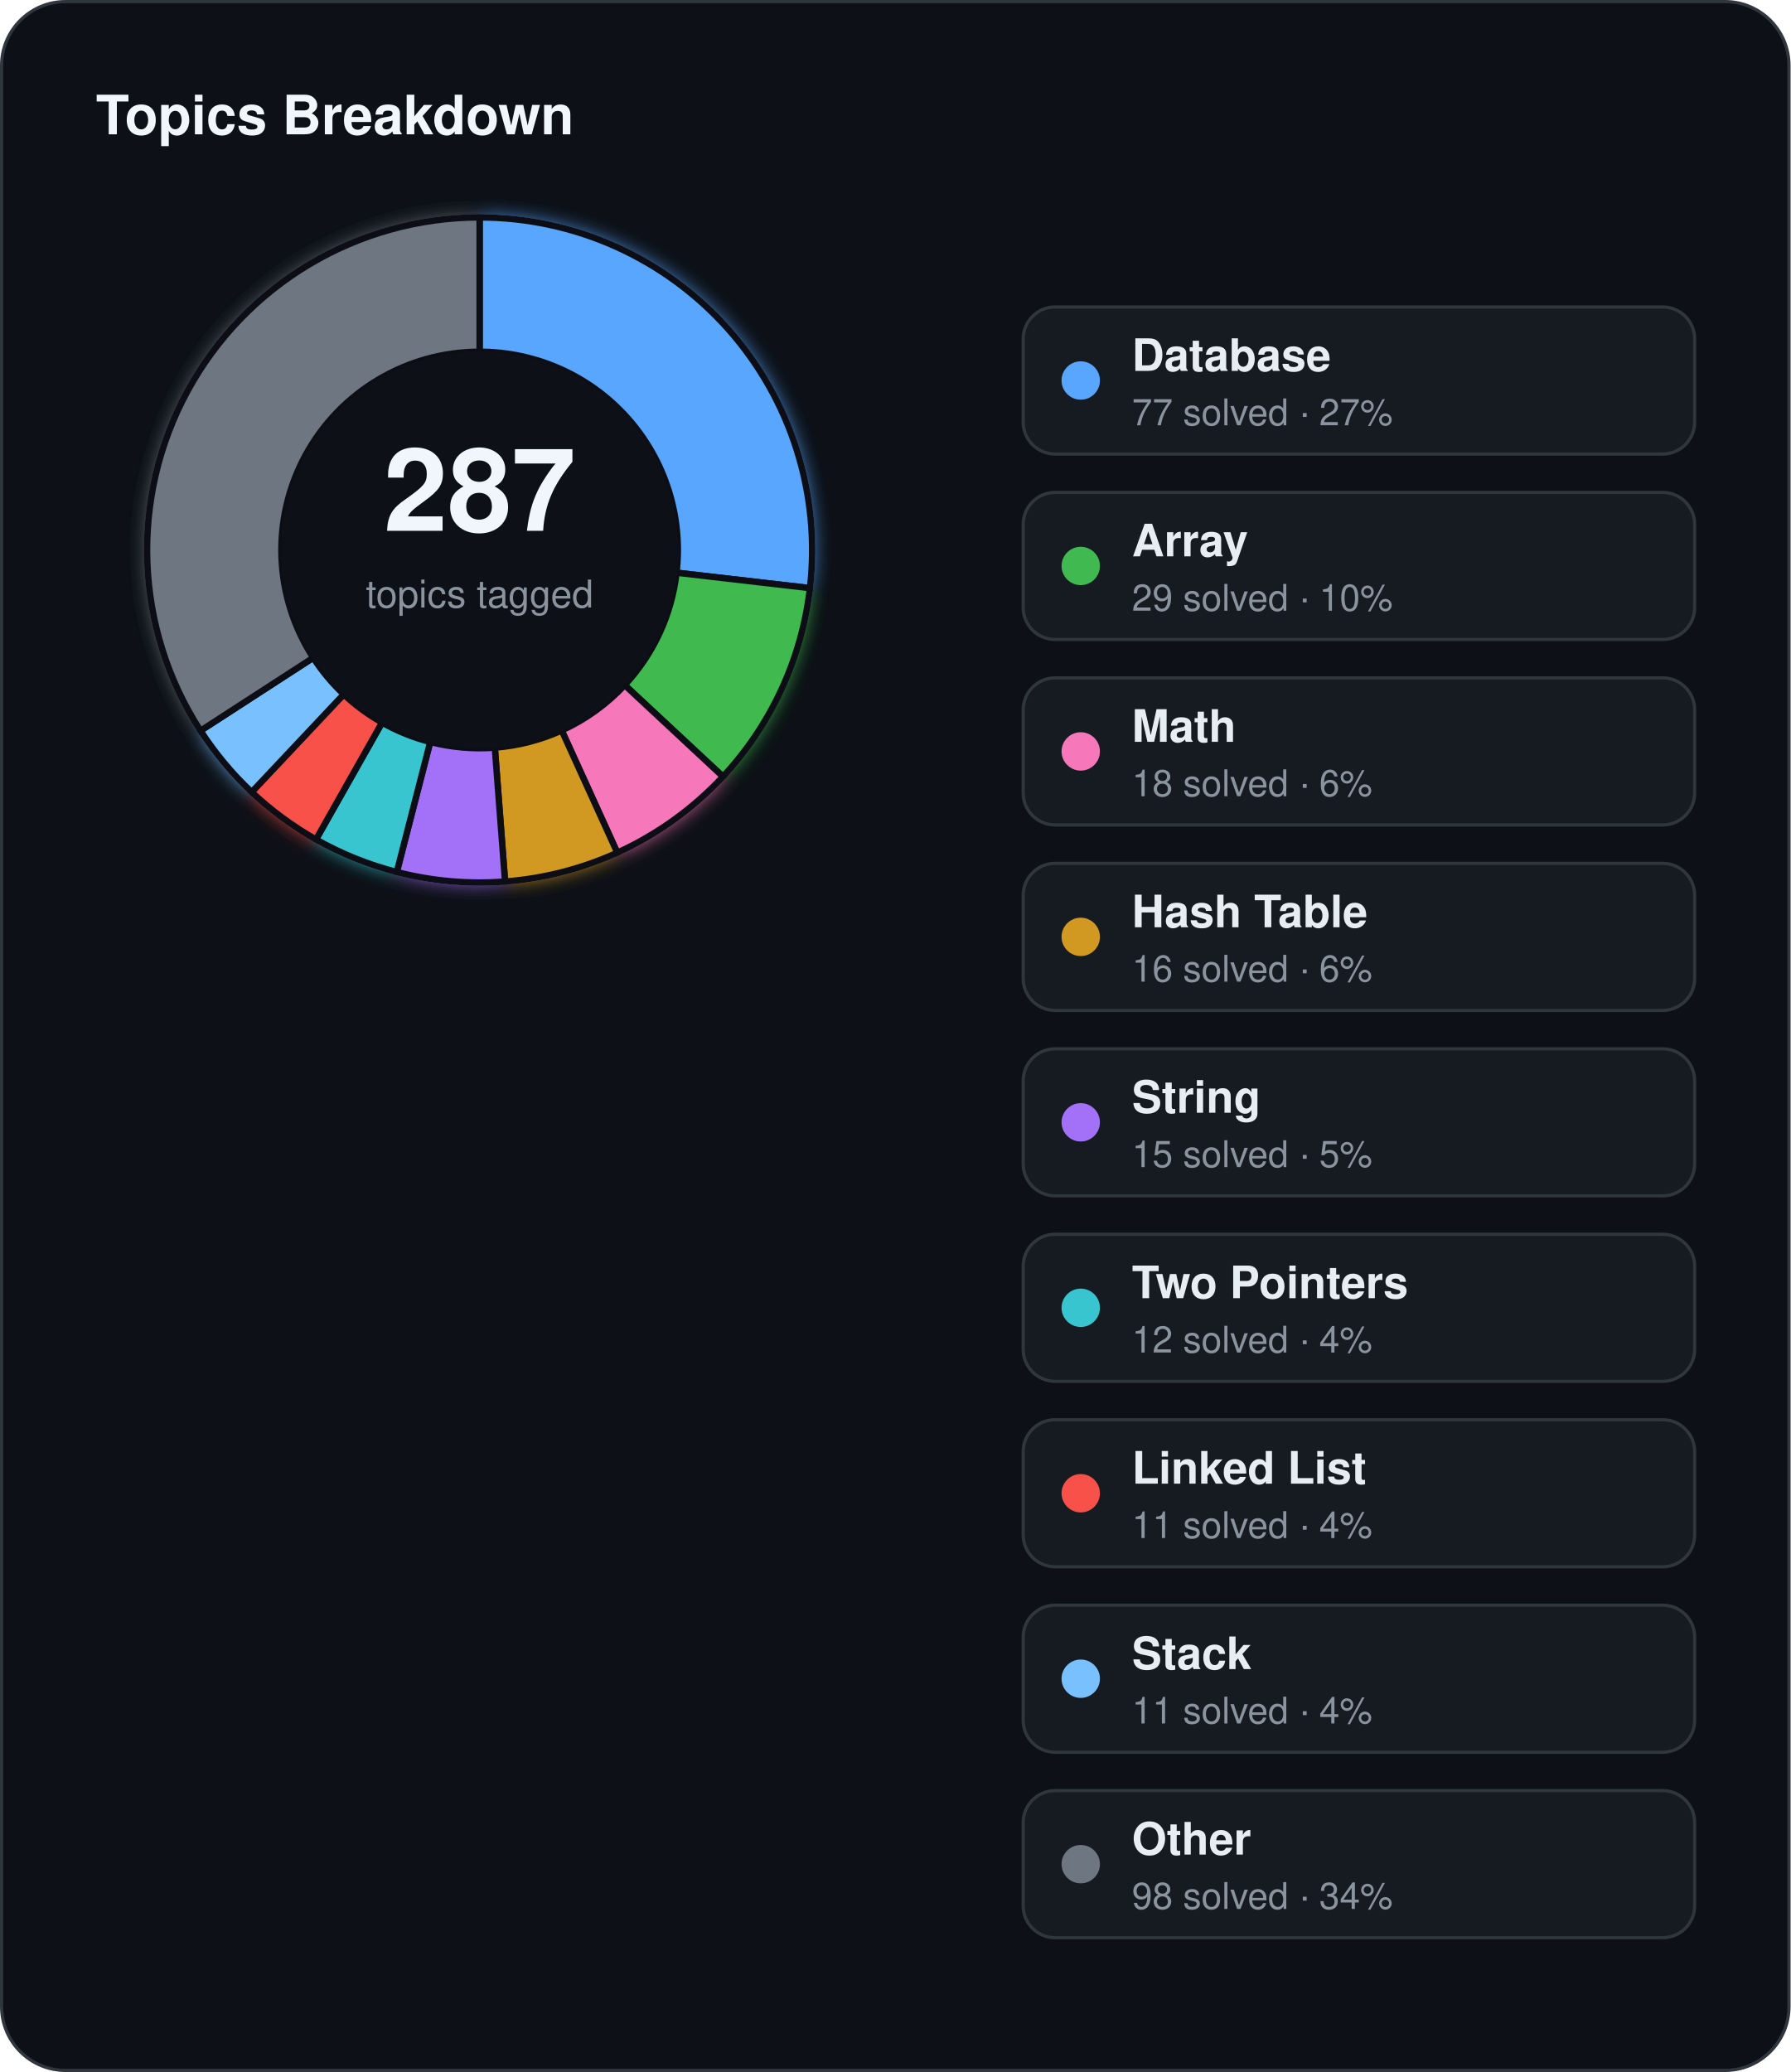
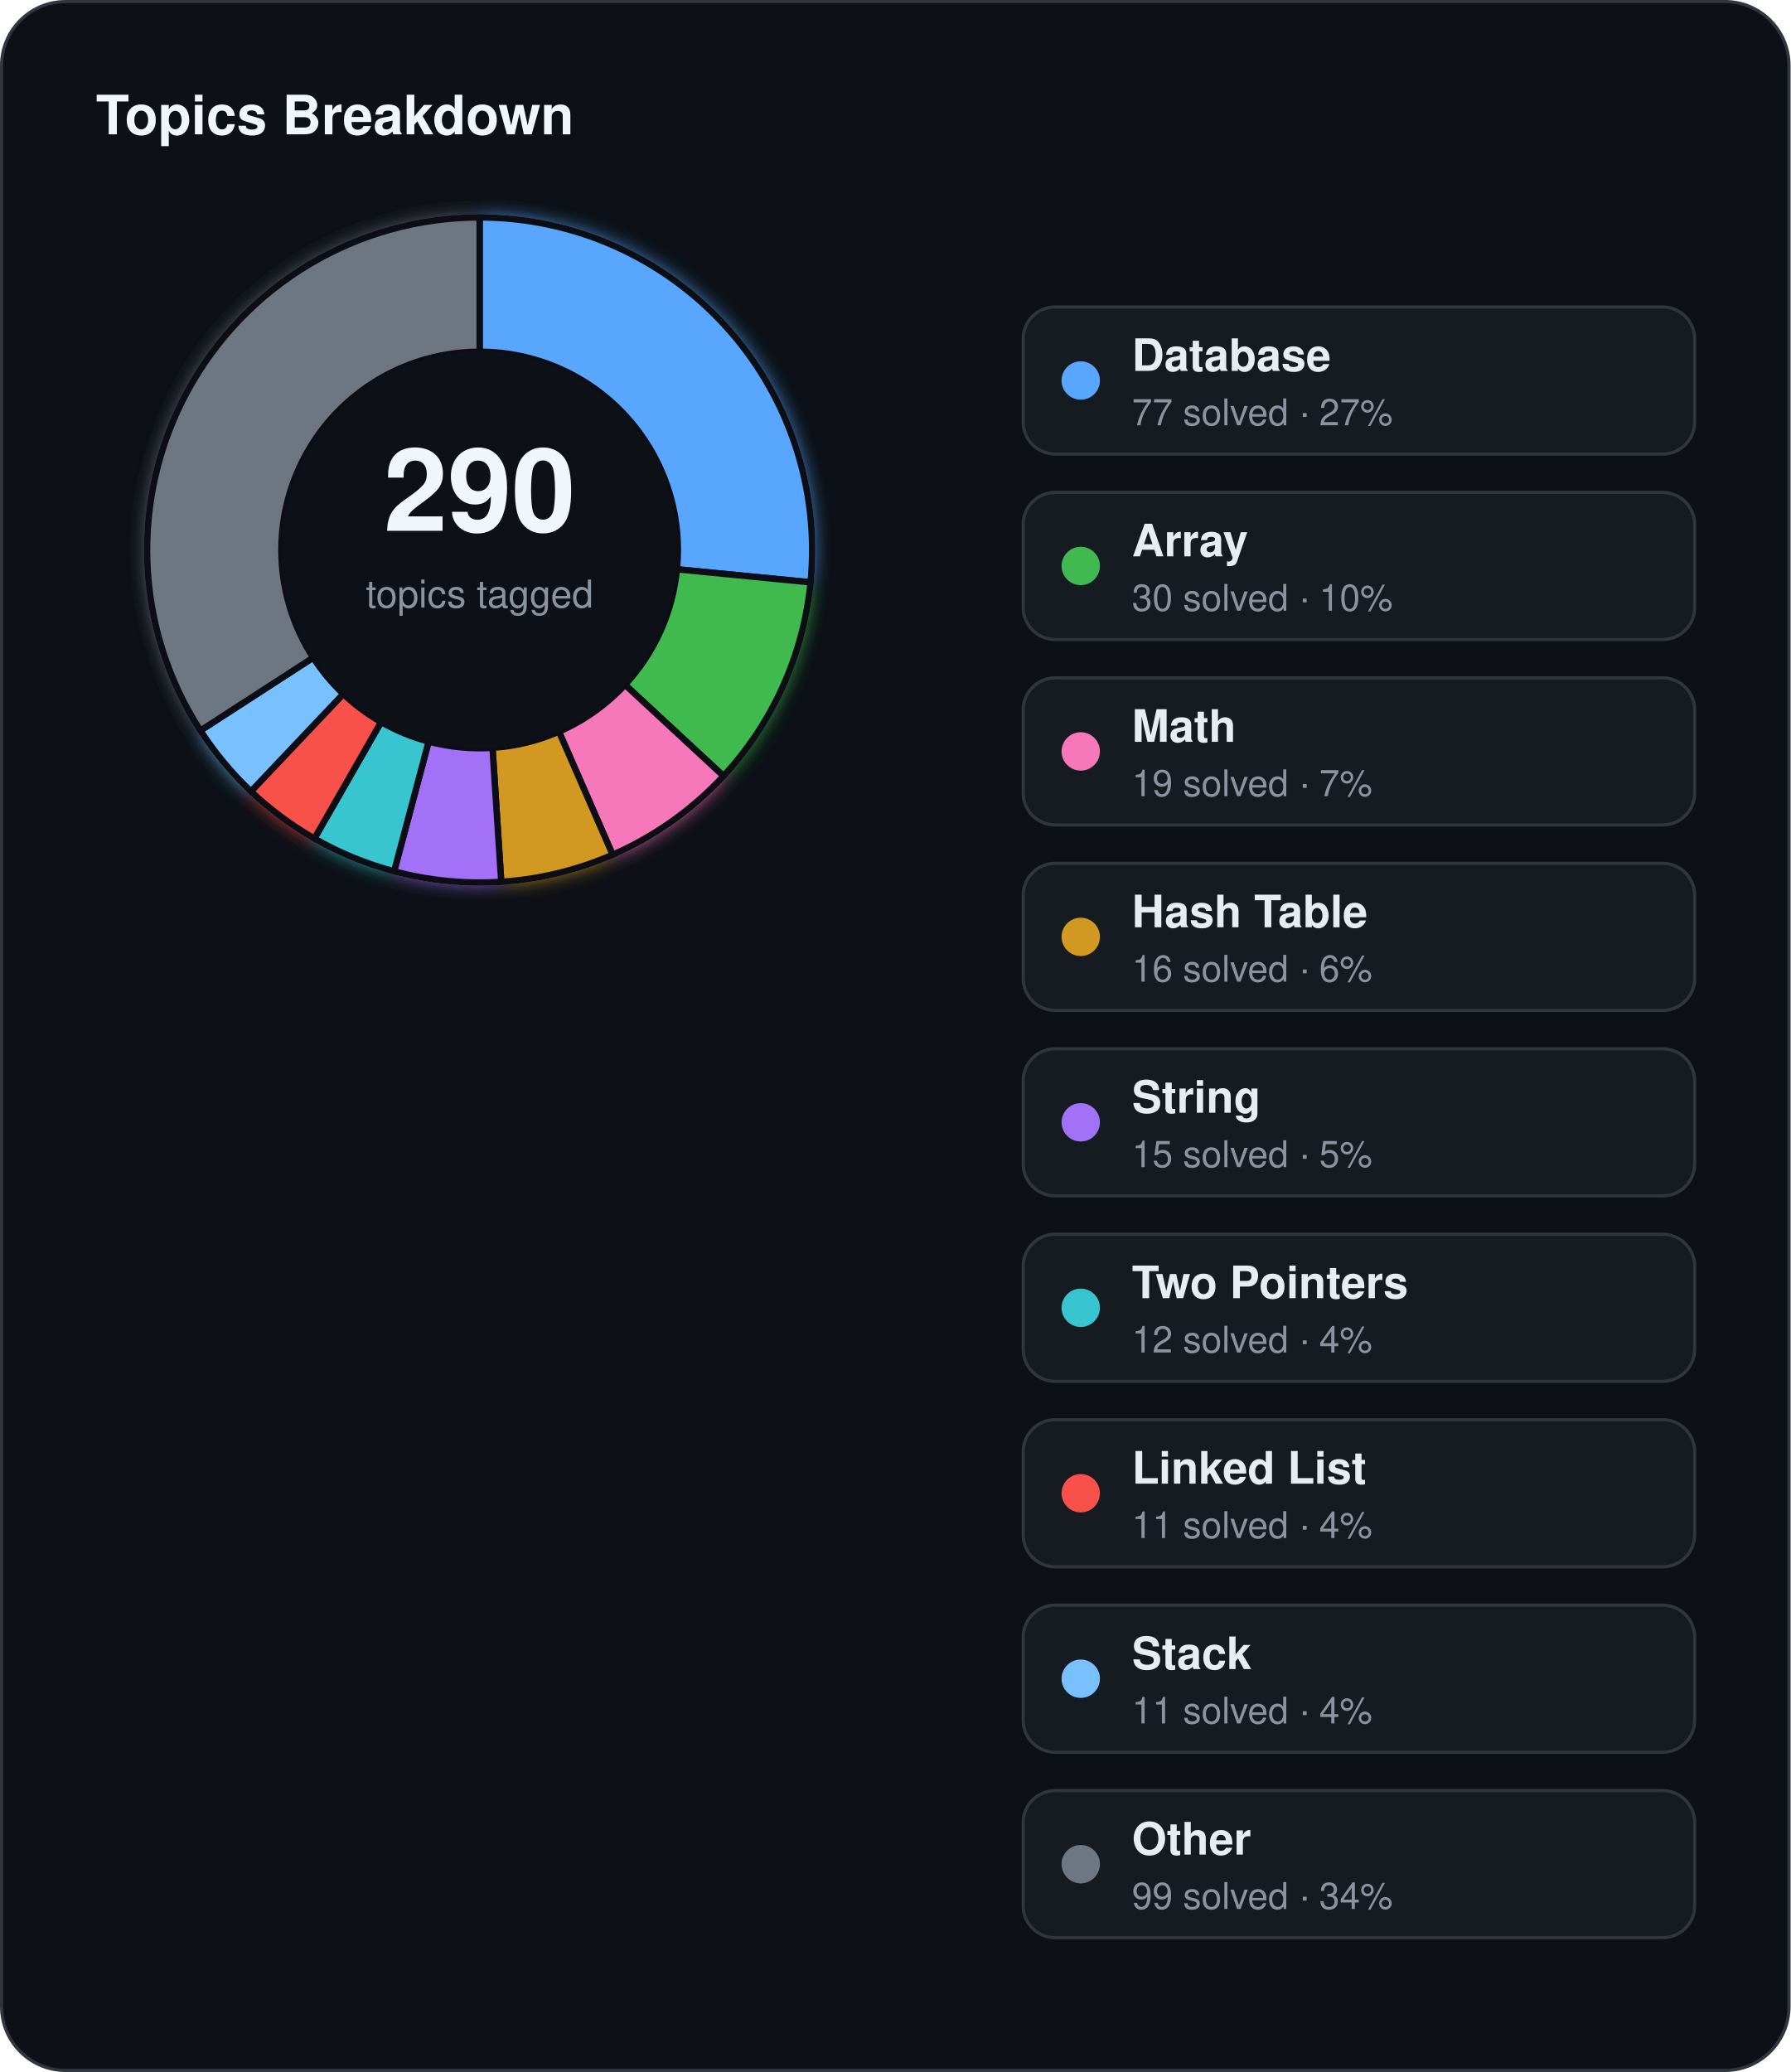
<svg xmlns="http://www.w3.org/2000/svg" width="560" height="648" viewBox="0 0 560 648">
  <defs>
    <filter id="topics-glow" x="-60%" y="-60%" width="220%" height="220%">
      <feGaussianBlur stdDeviation="3" result="blur" />
      <feMerge>
        <feMergeNode in="blur" />
        <feMergeNode in="SourceGraphic" />
      </feMerge>
    </filter>
  </defs>
  <rect x="0.5" y="0.5" width="559" height="647" rx="20" fill="#0d1117" stroke="#30363d" stroke-width="1" />
  <text x="30" y="42" fill="#f0f6fc" font-family="Segoe UI, Helvetica, Arial, sans-serif" font-size="17" font-weight="700">Topics Breakdown</text>
  <g filter="url(#topics-glow)">
-     <path d="M 150.00,68.00 A 104,104 0 0 1 253.31,183.93 L 211.59,179.11 A 62,62 0 0 0 150.00,110.00 Z" fill="#58a6ff" stroke="#0d1117" stroke-width="2" />
-     <path d="M 253.31,183.93 A 104,104 0 0 1 226.11,242.88 L 195.37,214.25 A 62,62 0 0 0 211.59,179.11 Z" fill="#3fb950" stroke="#0d1117" stroke-width="2" />
-     <path d="M 226.11,242.88 A 104,104 0 0 1 193.06,266.67 L 175.67,228.44 A 62,62 0 0 0 195.37,214.25 Z" fill="#f778ba" stroke="#0d1117" stroke-width="2" />
-     <path d="M 193.06,266.67 A 104,104 0 0 1 157.96,275.69 L 154.75,233.82 A 62,62 0 0 0 175.67,228.44 Z" fill="#d29922" stroke="#0d1117" stroke-width="2" />
-     <path d="M 157.96,275.69 A 104,104 0 0 1 124.09,272.72 L 134.55,232.05 A 62,62 0 0 0 154.75,233.82 Z" fill="#a371f7" stroke="#0d1117" stroke-width="2" />
-     <path d="M 124.09,272.72 A 104,104 0 0 1 98.82,262.54 L 119.49,225.97 A 62,62 0 0 0 134.55,232.05 Z" fill="#39c5cf" stroke="#0d1117" stroke-width="2" />
-     <path d="M 98.82,262.54 A 104,104 0 0 1 78.71,247.72 L 107.50,217.14 A 62,62 0 0 0 119.49,225.97 Z" fill="#f85149" stroke="#0d1117" stroke-width="2" />
-     <path d="M 78.71,247.72 A 104,104 0 0 1 62.71,228.53 L 97.96,205.70 A 62,62 0 0 0 107.50,217.14 Z" fill="#79c0ff" stroke="#0d1117" stroke-width="2" />
-     <path d="M 62.71,228.53 A 104,104 0 0 1 150.00,68.00 L 150.00,110.00 A 62,62 0 0 0 97.96,205.70 Z" fill="#6e7681" stroke="#0d1117" stroke-width="2" />
+     <path d="M 150.00,68.00 A 104,104 0 0 1 253.51,182.12 L 211.71,178.04 A 62,62 0 0 0 150.00,110.00 Z" fill="#58a6ff" stroke="#0d1117" stroke-width="2" />
+     <path d="M 253.51,182.12 A 104,104 0 0 1 226.27,242.70 L 195.47,214.15 A 62,62 0 0 0 211.71,178.04 Z" fill="#3fb950" stroke="#0d1117" stroke-width="2" />
+     <path d="M 226.27,242.70 A 104,104 0 0 1 191.61,267.31 L 174.81,228.82 A 62,62 0 0 0 195.47,214.15 Z" fill="#f778ba" stroke="#0d1117" stroke-width="2" />
+     <path d="M 191.61,267.31 A 104,104 0 0 1 156.76,275.78 L 154.03,233.87 A 62,62 0 0 0 174.81,228.82 Z" fill="#d29922" stroke="#0d1117" stroke-width="2" />
+     <path d="M 156.76,275.78 A 104,104 0 0 1 123.26,272.50 L 134.06,231.92 A 62,62 0 0 0 154.03,233.87 Z" fill="#a371f7" stroke="#0d1117" stroke-width="2" />
+     <path d="M 123.26,272.50 A 104,104 0 0 1 98.33,262.25 L 119.19,225.81 A 62,62 0 0 0 134.06,231.92 Z" fill="#39c5cf" stroke="#0d1117" stroke-width="2" />
+     <path d="M 98.33,262.25 A 104,104 0 0 1 78.48,247.50 L 107.36,217.01 A 62,62 0 0 0 119.19,225.81 Z" fill="#f85149" stroke="#0d1117" stroke-width="2" />
+     <path d="M 78.48,247.50 A 104,104 0 0 1 62.68,228.48 L 97.94,205.67 A 62,62 0 0 0 107.36,217.01 Z" fill="#79c0ff" stroke="#0d1117" stroke-width="2" />
+     <path d="M 62.68,228.48 A 104,104 0 0 1 150.00,68.00 L 150.00,110.00 A 62,62 0 0 0 97.94,205.67 Z" fill="#6e7681" stroke="#0d1117" stroke-width="2" />
  </g>
  <circle cx="150" cy="172" r="62" fill="#0d1117" />
-   <text x="150" y="166" text-anchor="middle" fill="#f0f6fc" font-family="Segoe UI, Helvetica, Arial, sans-serif" font-size="36" font-weight="700">287</text>
+   <text x="150" y="166" text-anchor="middle" fill="#f0f6fc" font-family="Segoe UI, Helvetica, Arial, sans-serif" font-size="36" font-weight="700">290</text>
  <text x="150" y="190" text-anchor="middle" fill="#8b949e" font-family="Segoe UI, Helvetica, Arial, sans-serif" font-size="12">topics tagged</text>
  <rect x="320" y="96" width="210" height="46" rx="10" fill="#161b22" stroke="#30363d" stroke-width="1" />
  <circle cx="338" cy="119" r="6" fill="#58a6ff" />
  <text x="354" y="116" fill="#e6edf3" font-family="Segoe UI, Helvetica, Arial, sans-serif" font-size="14" font-weight="600">Database</text>
  <text x="354" y="133" fill="#8b949e" font-family="Segoe UI, Helvetica, Arial, sans-serif" font-size="11.5">77 solved · 27%</text>
  <rect x="320" y="154" width="210" height="46" rx="10" fill="#161b22" stroke="#30363d" stroke-width="1" />
  <circle cx="338" cy="177" r="6" fill="#3fb950" />
  <text x="354" y="174" fill="#e6edf3" font-family="Segoe UI, Helvetica, Arial, sans-serif" font-size="14" font-weight="600">Array</text>
-   <text x="354" y="191" fill="#8b949e" font-family="Segoe UI, Helvetica, Arial, sans-serif" font-size="11.5">29 solved · 10%</text>
+   <text x="354" y="191" fill="#8b949e" font-family="Segoe UI, Helvetica, Arial, sans-serif" font-size="11.5">30 solved · 10%</text>
  <rect x="320" y="212" width="210" height="46" rx="10" fill="#161b22" stroke="#30363d" stroke-width="1" />
  <circle cx="338" cy="235" r="6" fill="#f778ba" />
  <text x="354" y="232" fill="#e6edf3" font-family="Segoe UI, Helvetica, Arial, sans-serif" font-size="14" font-weight="600">Math</text>
-   <text x="354" y="249" fill="#8b949e" font-family="Segoe UI, Helvetica, Arial, sans-serif" font-size="11.5">18 solved · 6%</text>
+   <text x="354" y="249" fill="#8b949e" font-family="Segoe UI, Helvetica, Arial, sans-serif" font-size="11.5">19 solved · 7%</text>
  <rect x="320" y="270" width="210" height="46" rx="10" fill="#161b22" stroke="#30363d" stroke-width="1" />
  <circle cx="338" cy="293" r="6" fill="#d29922" />
  <text x="354" y="290" fill="#e6edf3" font-family="Segoe UI, Helvetica, Arial, sans-serif" font-size="14" font-weight="600">Hash Table</text>
  <text x="354" y="307" fill="#8b949e" font-family="Segoe UI, Helvetica, Arial, sans-serif" font-size="11.5">16 solved · 6%</text>
  <rect x="320" y="328" width="210" height="46" rx="10" fill="#161b22" stroke="#30363d" stroke-width="1" />
  <circle cx="338" cy="351" r="6" fill="#a371f7" />
  <text x="354" y="348" fill="#e6edf3" font-family="Segoe UI, Helvetica, Arial, sans-serif" font-size="14" font-weight="600">String</text>
  <text x="354" y="365" fill="#8b949e" font-family="Segoe UI, Helvetica, Arial, sans-serif" font-size="11.5">15 solved · 5%</text>
  <rect x="320" y="386" width="210" height="46" rx="10" fill="#161b22" stroke="#30363d" stroke-width="1" />
  <circle cx="338" cy="409" r="6" fill="#39c5cf" />
  <text x="354" y="406" fill="#e6edf3" font-family="Segoe UI, Helvetica, Arial, sans-serif" font-size="14" font-weight="600">Two Pointers</text>
  <text x="354" y="423" fill="#8b949e" font-family="Segoe UI, Helvetica, Arial, sans-serif" font-size="11.5">12 solved · 4%</text>
  <rect x="320" y="444" width="210" height="46" rx="10" fill="#161b22" stroke="#30363d" stroke-width="1" />
  <circle cx="338" cy="467" r="6" fill="#f85149" />
  <text x="354" y="464" fill="#e6edf3" font-family="Segoe UI, Helvetica, Arial, sans-serif" font-size="14" font-weight="600">Linked List</text>
  <text x="354" y="481" fill="#8b949e" font-family="Segoe UI, Helvetica, Arial, sans-serif" font-size="11.5">11 solved · 4%</text>
  <rect x="320" y="502" width="210" height="46" rx="10" fill="#161b22" stroke="#30363d" stroke-width="1" />
  <circle cx="338" cy="525" r="6" fill="#79c0ff" />
  <text x="354" y="522" fill="#e6edf3" font-family="Segoe UI, Helvetica, Arial, sans-serif" font-size="14" font-weight="600">Stack</text>
  <text x="354" y="539" fill="#8b949e" font-family="Segoe UI, Helvetica, Arial, sans-serif" font-size="11.5">11 solved · 4%</text>
  <rect x="320" y="560" width="210" height="46" rx="10" fill="#161b22" stroke="#30363d" stroke-width="1" />
  <circle cx="338" cy="583" r="6" fill="#6e7681" />
  <text x="354" y="580" fill="#e6edf3" font-family="Segoe UI, Helvetica, Arial, sans-serif" font-size="14" font-weight="600">Other</text>
-   <text x="354" y="597" fill="#8b949e" font-family="Segoe UI, Helvetica, Arial, sans-serif" font-size="11.5">98 solved · 34%</text>
+   <text x="354" y="597" fill="#8b949e" font-family="Segoe UI, Helvetica, Arial, sans-serif" font-size="11.5">99 solved · 34%</text>
</svg>
